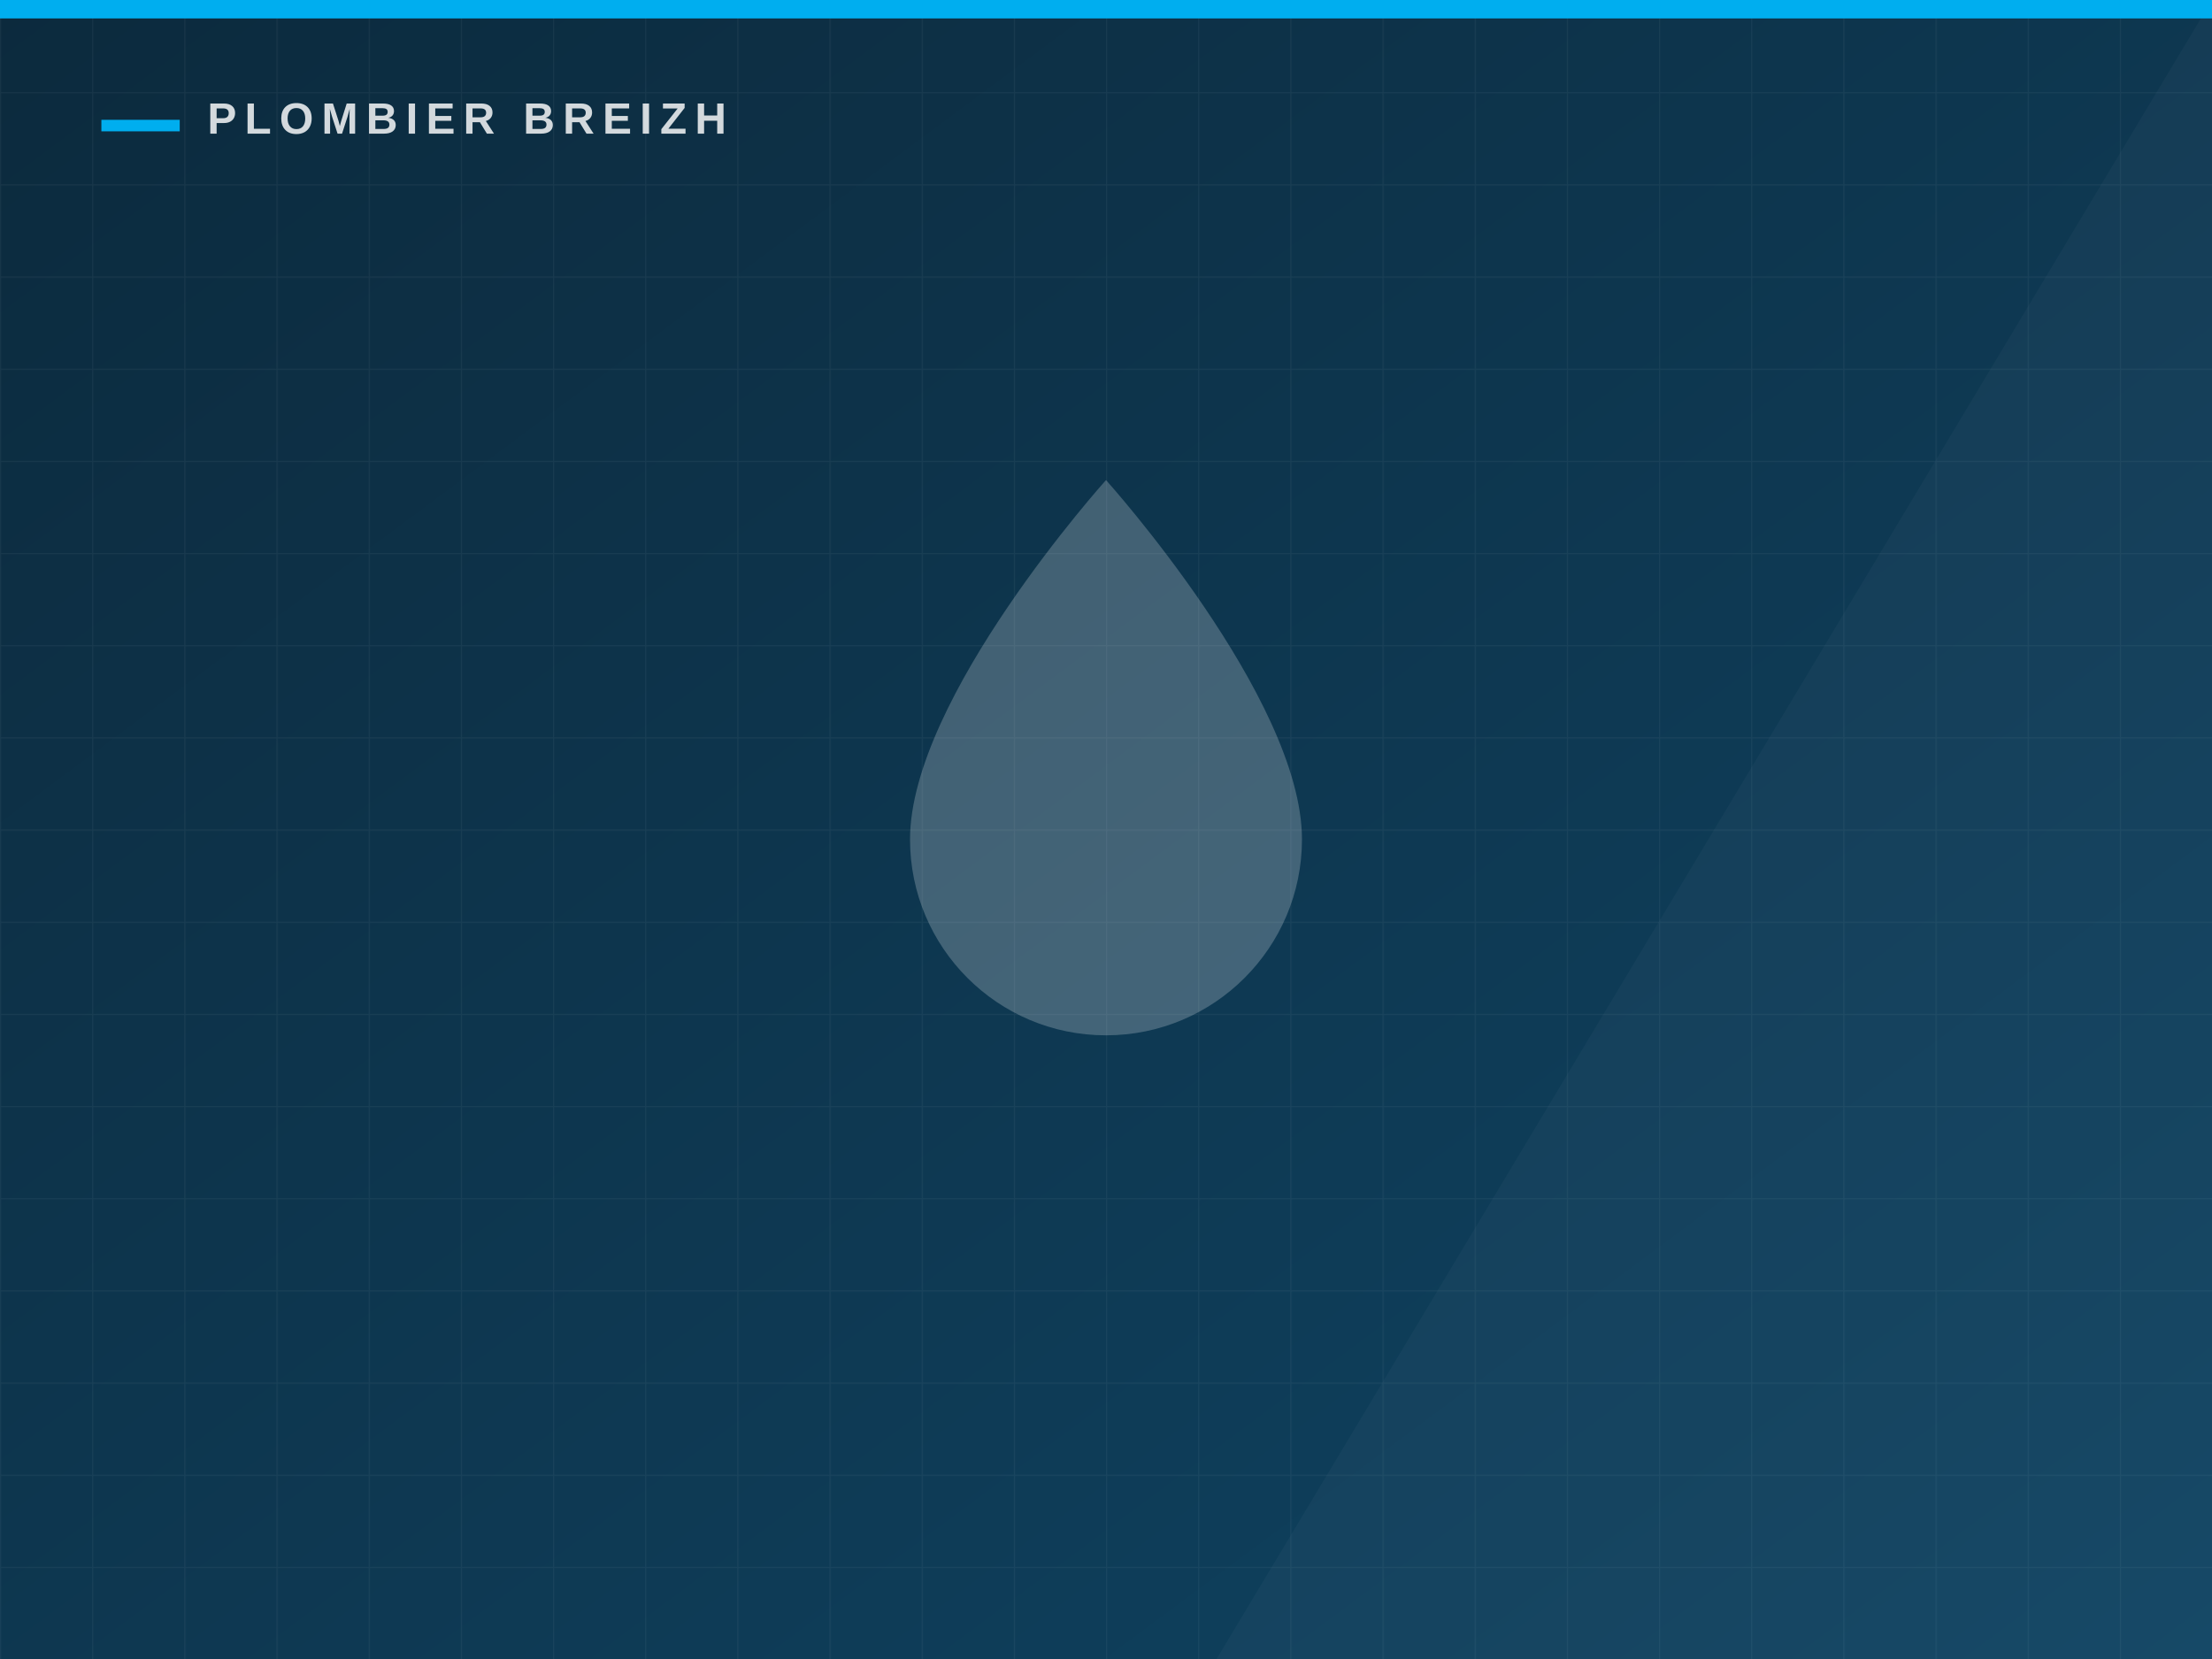
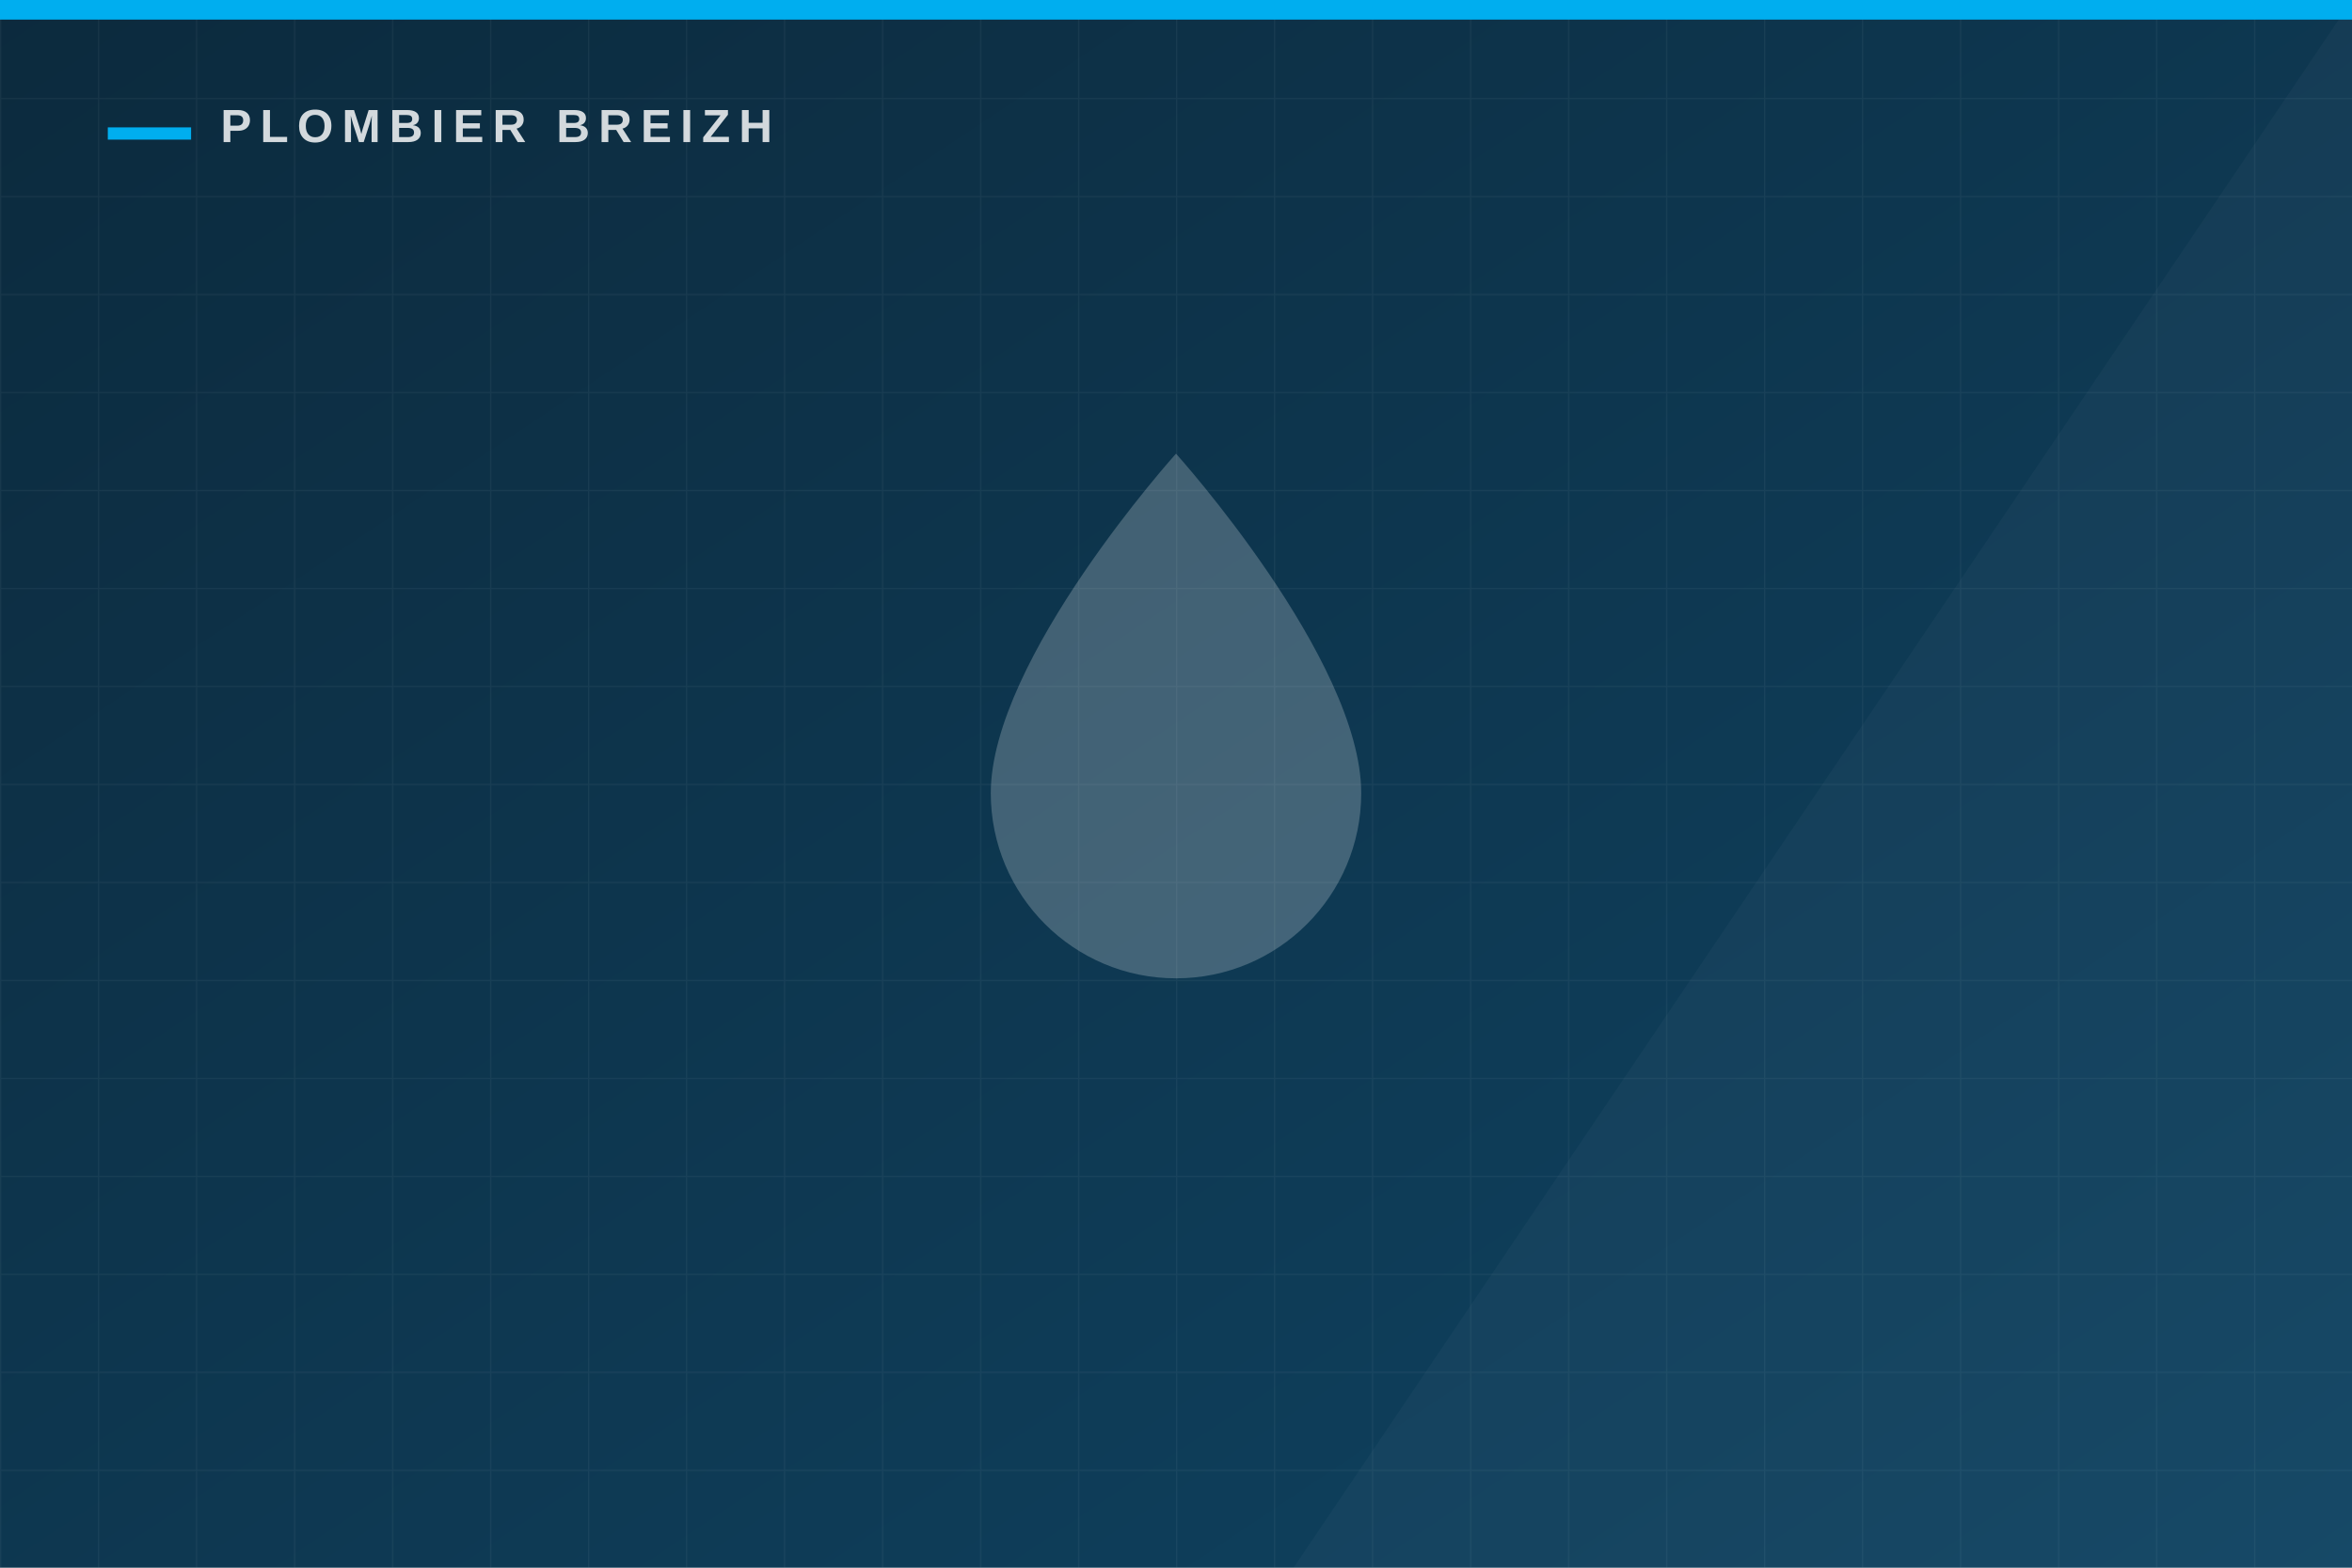
- <svg xmlns="http://www.w3.org/2000/svg" viewBox="0 0 960 720" width="960" height="720" role="presentation">
+ <svg xmlns="http://www.w3.org/2000/svg" viewBox="0 0 960 640" width="960" height="640" role="presentation">
  <defs>
    <linearGradient id="g" x1="0" y1="0" x2="1" y2="1">
      <stop offset="0" stop-color="#0C2A3D" />
      <stop offset="1" stop-color="#0F4463" />
    </linearGradient>
    <pattern id="p" width="40" height="40" patternUnits="userSpaceOnUse">
      <path d="M40 0H0v40" fill="none" stroke="#FFFFFF" stroke-opacity="0.05" stroke-width="1" />
    </pattern>
  </defs>
-   <rect width="960" height="720" fill="url(#g)" />
-   <rect width="960" height="720" fill="url(#p)" />
-   <path d="M960 0 L960 720 L528 720 Z" fill="#FFFFFF" fill-opacity="0.03" />
+   <rect width="960" height="640" fill="url(#g)" />
+   <rect width="960" height="640" fill="url(#p)" />
+   <path d="M960 0 L960 640 L528 640 Z" fill="#FFFFFF" fill-opacity="0.03" />
  <rect x="0" y="0" width="960" height="8" fill="#00AEEF" />
-   <g transform="translate(328.8 180) scale(4.725)">
+   <g transform="translate(345.6 160) scale(4.200)">
    <path d="M32 6C32 6 14 26 14 39a18 18 0 0 0 36 0C50 26 32 6 32 6Z" fill="#FFFFFF" fill-opacity="0.22" />
  </g>
  <g transform="translate(44 78)">
    <rect x="0" y="-26" width="34" height="5" fill="#00AEEF" />
    <text x="46" y="-20" font-family="Segoe UI,Helvetica Neue,Arial,sans-serif" font-size="19" font-weight="700" letter-spacing="3.5" fill="#FFFFFF" fill-opacity="0.82">PLOMBIER BREIZH</text>
  </g>
</svg>
